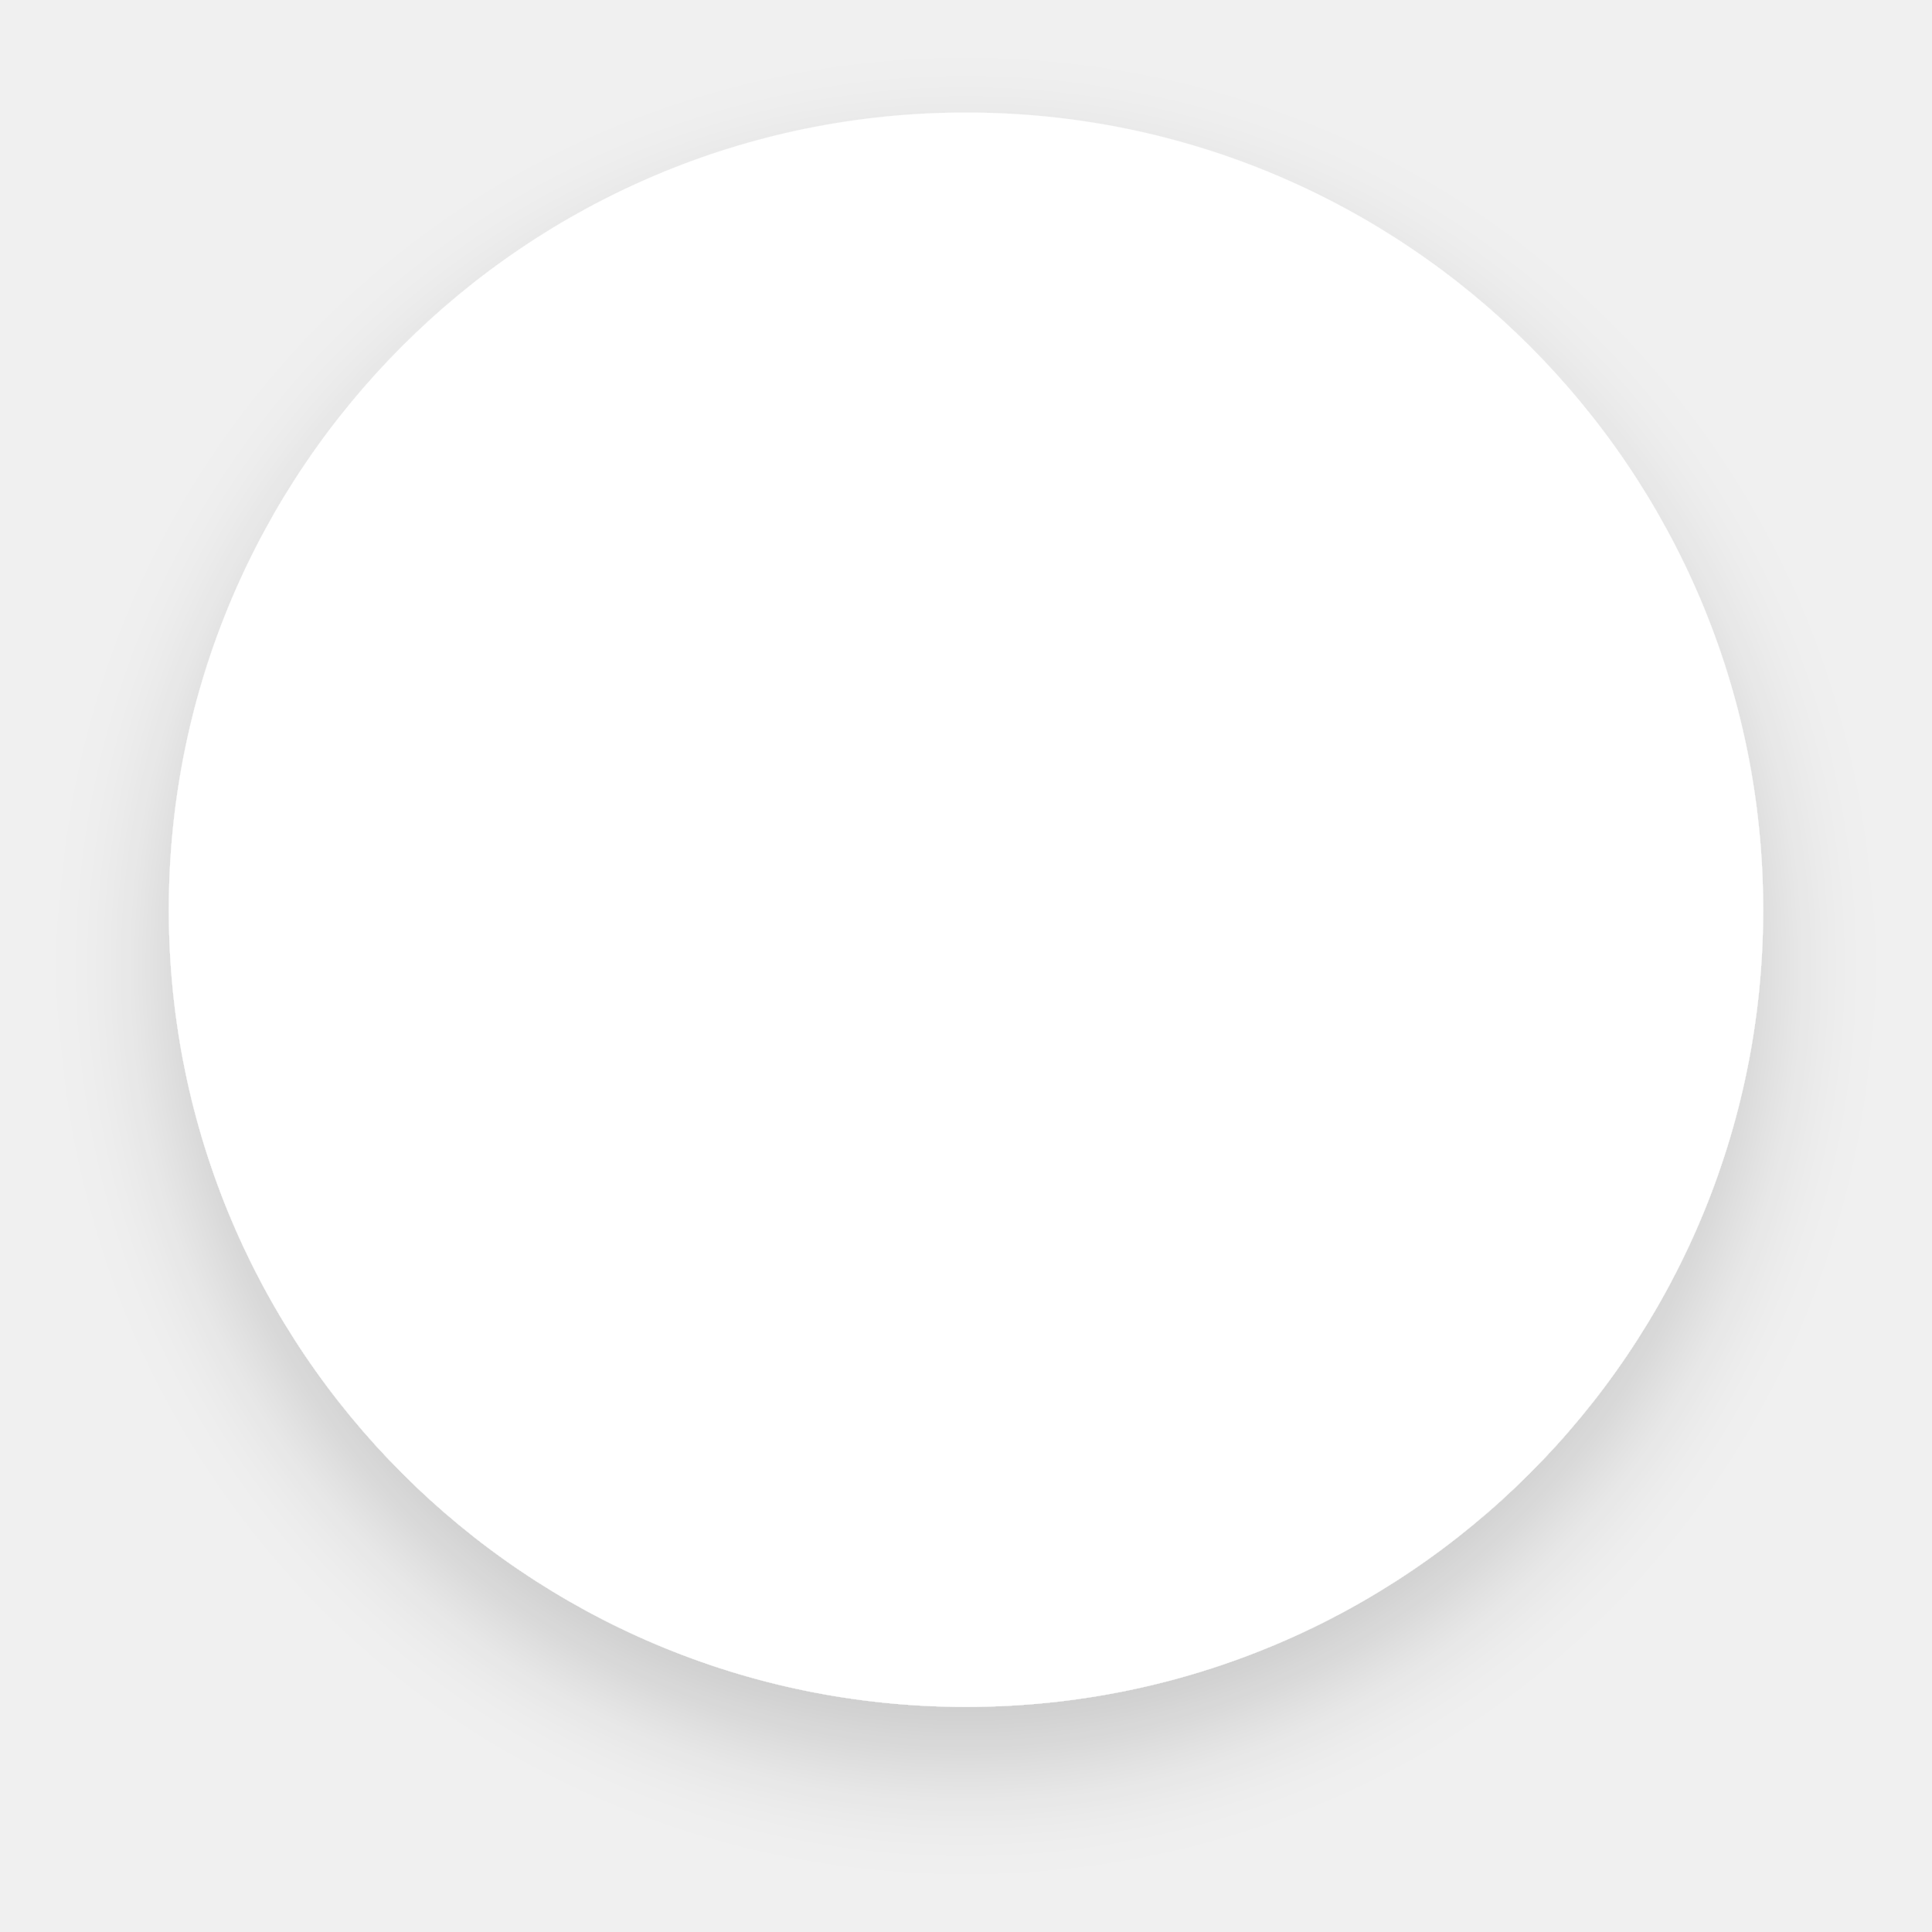
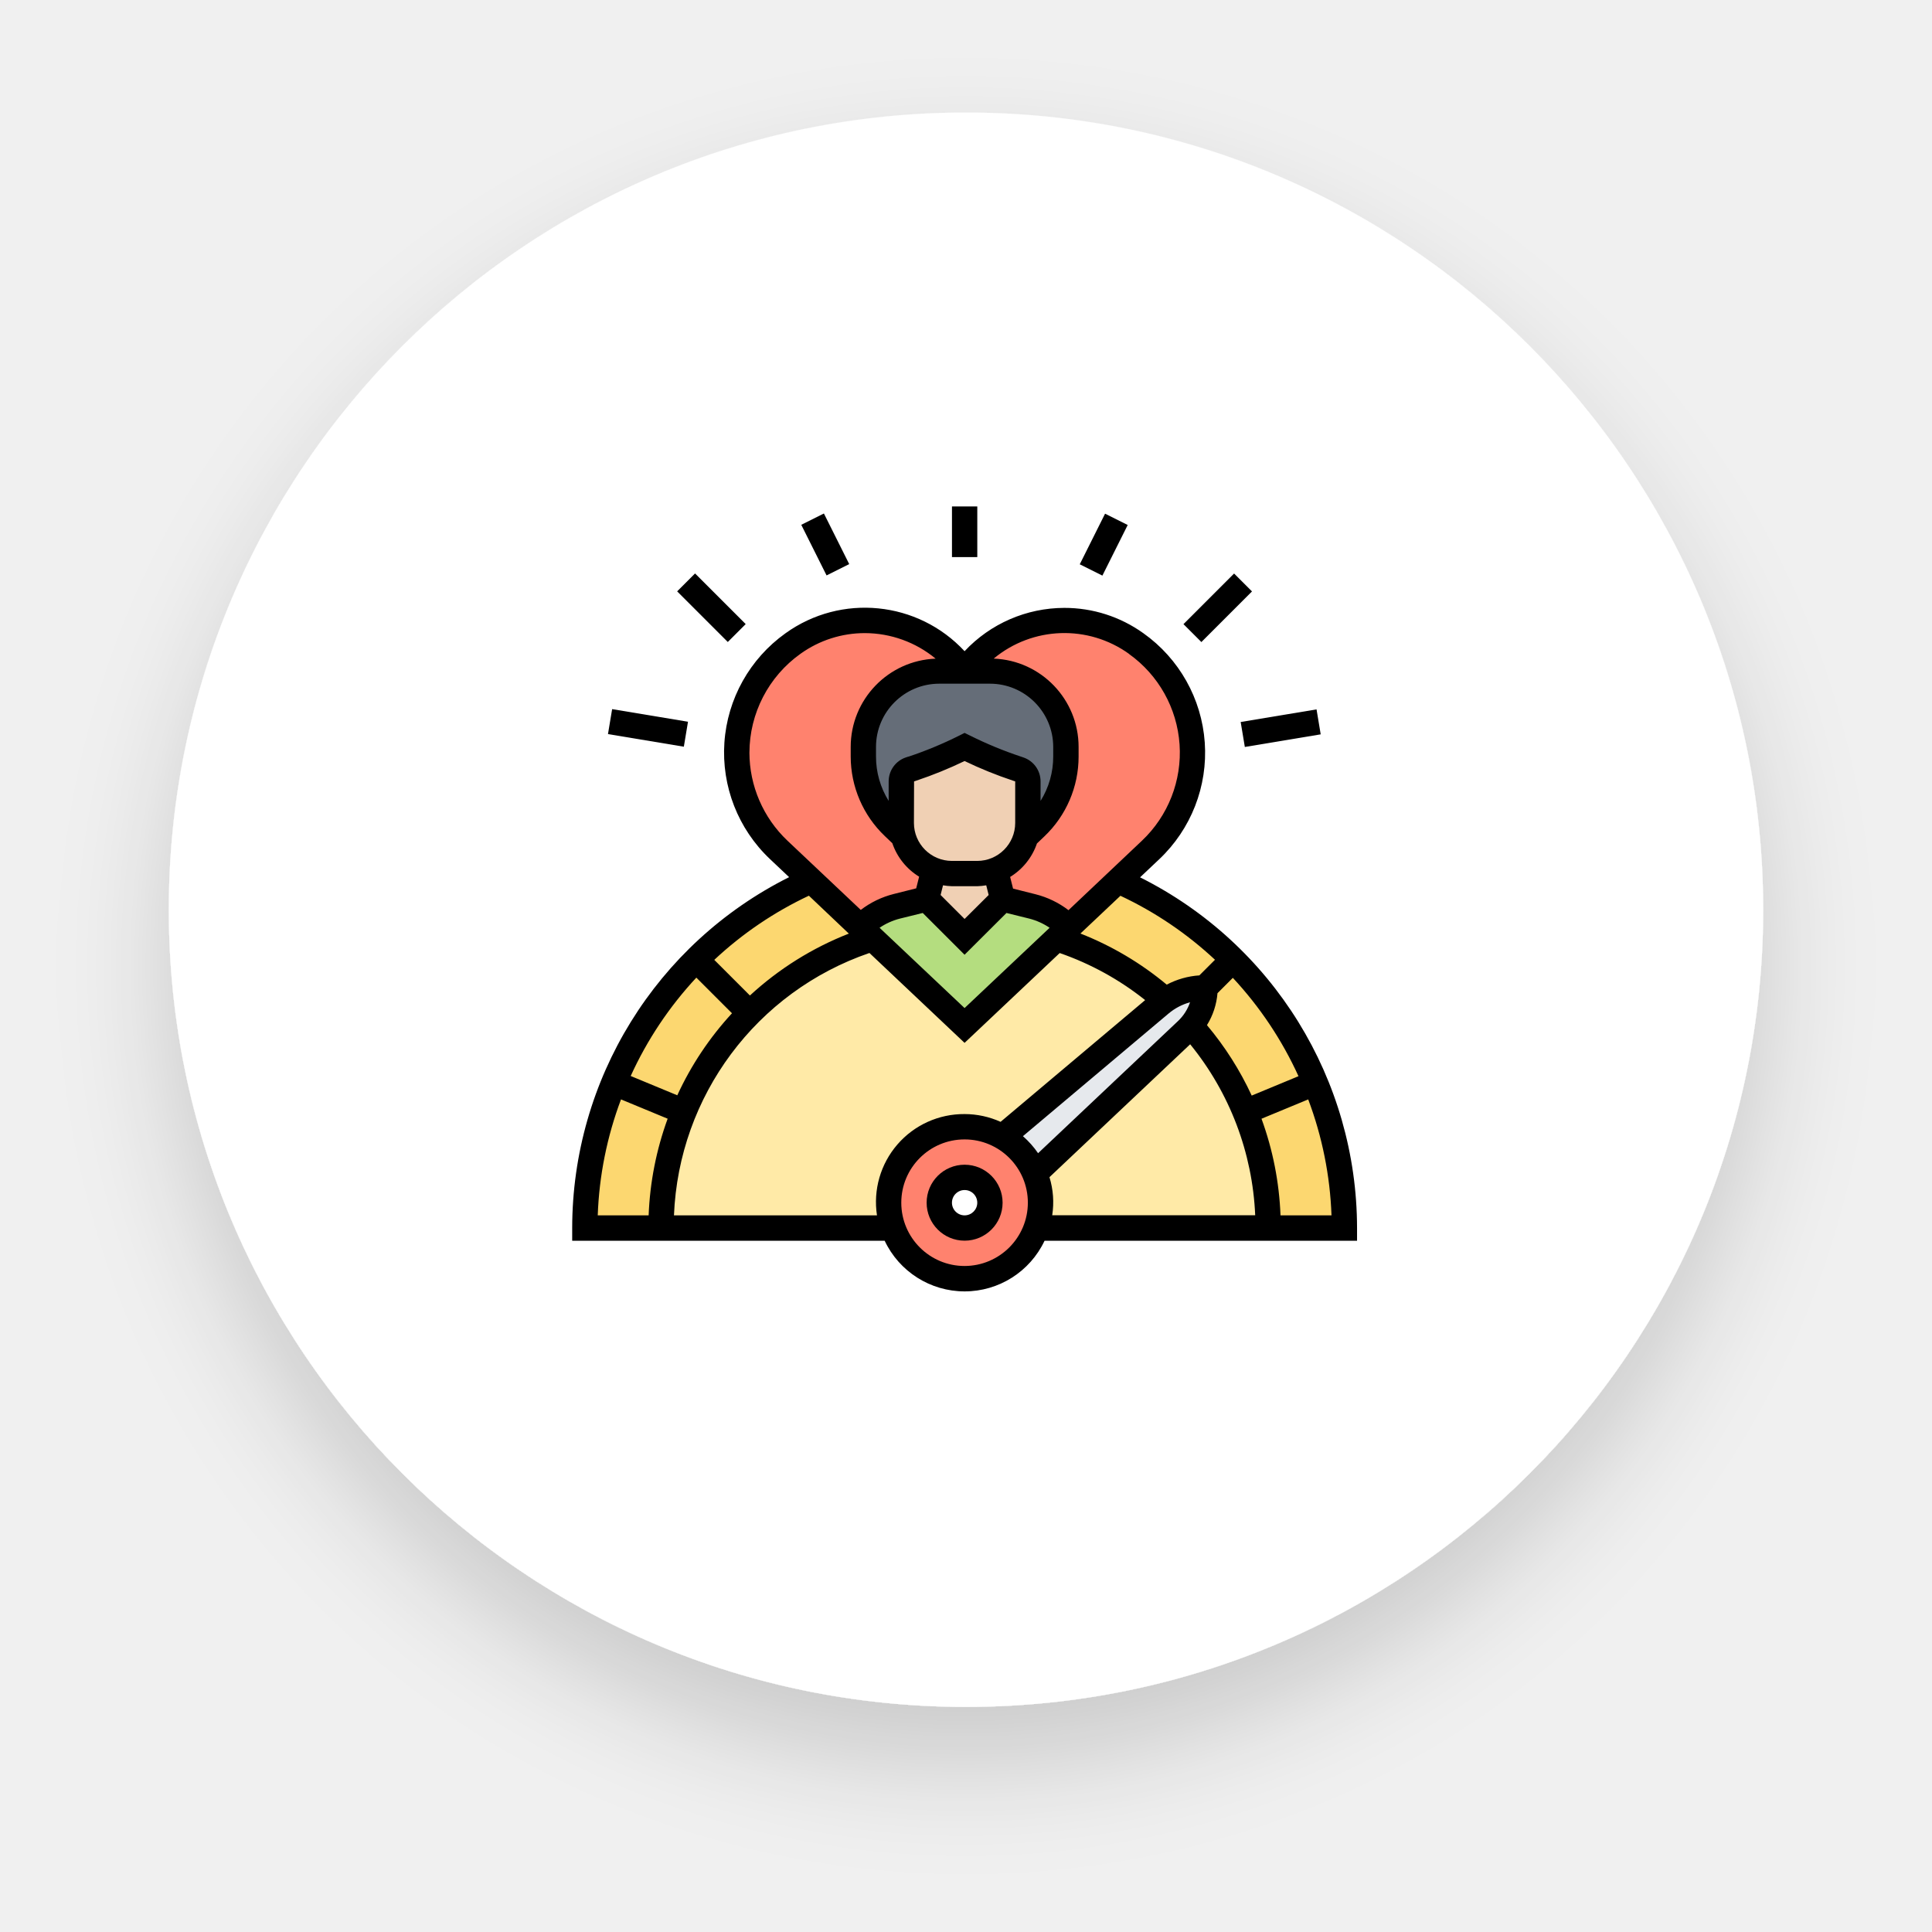
<svg xmlns="http://www.w3.org/2000/svg" width="103" height="103" viewBox="0 0 103 103">
  <defs>
    <filter id="Elipse_13737" x="0" y="0" width="103" height="103" filterUnits="userSpaceOnUse">
      <feOffset dy="3" input="SourceAlpha" />
      <feGaussianBlur stdDeviation="3" result="blur" />
      <feFlood flood-opacity="0.161" />
      <feComposite operator="in" in2="blur" />
      <feComposite in="SourceGraphic" />
    </filter>
  </defs>
-   <g id="Grupo_1186405" data-name="Grupo 1186405" transform="translate(9 6)">
-     <g transform="matrix(1, 0, 0, 1, -9, -6)" filter="url(#Elipse_13737)">
-       <circle id="Elipse_13737-2" data-name="Elipse 13737" cx="42.5" cy="42.5" r="42.5" transform="translate(9 6)" fill="#fff" />
+   <g id="Grupo_1186782" data-name="Grupo 1186782" transform="translate(-282 -3121)">
+     <g id="Grupo_1186405" data-name="Grupo 1186405" transform="translate(291 3127)">
+       <g transform="matrix(1, 0, 0, 1, -9, -6)" filter="url(#Elipse_13737)">
+         <circle id="Elipse_13737-2" data-name="Elipse 13737" cx="42.5" cy="42.5" r="42.5" transform="translate(9 6)" fill="#fff" />
+       </g>
+     </g>
+     <g id="la-satisfaccion-del-cliente" transform="translate(312.505 3148)">
+       <g id="Grupo_100676" data-name="Grupo 100676" transform="translate(0.675 6.074)">
+         <g id="Grupo_100665" data-name="Grupo 100665" transform="translate(0 13.869)">
+           <g id="Grupo_100663" data-name="Grupo 100663" transform="translate(25.16 0)">
+             <path id="Trazado_151307" data-name="Trazado 151307" d="M56.236,43.792A20.29,20.29,0,0,0,45.714,33.014L43.089,35.5l-.641.6a16.209,16.209,0,0,1,5.791,3.287,3.722,3.722,0,0,1,2.119-.668,3.131,3.131,0,0,1-.749,2.031,16.21,16.21,0,0,1,4.124,10.791h4.049a20.041,20.041,0,0,0-1.545-7.748Z" transform="translate(-42.448 -33.014)" fill="#fcd770" />
+           </g>
+           <g id="Grupo_100664" data-name="Grupo 100664">
+             <path id="Trazado_151308" data-name="Trazado 151308" d="M14.228,33.014A20.291,20.291,0,0,0,3.707,43.792a20.041,20.041,0,0,0-1.545,7.748H6.211a16.18,16.18,0,0,1,1.228-6.2h.007a15.97,15.97,0,0,1,3.509-5.257,16.151,16.151,0,0,1,6.54-3.989l-.641-.6Z" transform="translate(-2.161 -33.014)" fill="#fcd770" />
+           </g>
+         </g>
+         <g id="Grupo_100666" data-name="Grupo 100666" transform="translate(23.992 21.603)">
+           <path id="Trazado_151309" data-name="Trazado 151309" d="M53.03,56.189H40.652a4.084,4.084,0,0,0-.074-2.9l8.1-7.653a2.58,2.58,0,0,0,.229-.243A16.21,16.21,0,0,1,53.03,56.189Z" transform="translate(-40.578 -45.398)" fill="#ffeaa7" />
+         </g>
+         <g id="Grupo_100667" data-name="Grupo 100667" transform="translate(4.049 16.953)">
+           <path id="Trazado_151310" data-name="Trazado 151310" d="M35.546,41.239q-.132.091-.263.2L26.86,48.534a4.008,4.008,0,0,0-2.018-.54,4.054,4.054,0,0,0-3.82,5.4H8.645a16.18,16.18,0,0,1,1.228-6.2H9.88a15.97,15.97,0,0,1,3.509-5.257,16.151,16.151,0,0,1,6.54-3.989L24.842,42.6l4.913-4.643A16.209,16.209,0,0,1,35.546,41.239Z" transform="translate(-8.645 -37.952)" fill="#ffeaa7" />
+         </g>
+         <g id="Grupo_100668" data-name="Grupo 100668" transform="translate(16.197 26.995)">
+           <path id="Trazado_151311" data-name="Trazado 151311" d="M35.892,56.536a4.051,4.051,0,1,1-3.746-2.5,4.008,4.008,0,0,1,2.018.54A4.085,4.085,0,0,1,35.892,56.536Zm-2.4,1.545a1.35,1.35,0,1,0-1.35,1.35A1.354,1.354,0,0,0,33.5,58.082Z" transform="translate(-28.097 -54.032)" fill="#ff826e" />
+         </g>
+         <g id="Grupo_100669" data-name="Grupo 100669" transform="translate(22.264 19.572)">
+           <path id="Trazado_151312" data-name="Trazado 151312" d="M48.617,42.145a3.131,3.131,0,0,1-.749,2.031,2.58,2.58,0,0,1-.229.243l-8.1,7.653a4.085,4.085,0,0,0-1.728-1.964l8.423-7.093q.132-.111.263-.2A3.722,3.722,0,0,1,48.617,42.145Z" transform="translate(-37.812 -42.145)" fill="#e6e9ed" />
+         </g>
+         <g id="Grupo_100670" data-name="Grupo 100670" transform="translate(20.294 0)">
+           <path id="Trazado_151313" data-name="Trazado 151313" d="M46.757,17.852a7.153,7.153,0,0,1-2.234,5.19l-1.734,1.633-2.625,2.484-.02-.02a4.149,4.149,0,0,0-1.923-1.087l-1.586-.4-.385-1.525v-.007A2.7,2.7,0,0,0,37.9,22.273l.02.007.479-.459a5.155,5.155,0,0,0,1.613-3.759v-.506a4.044,4.044,0,0,0-.81-2.43,3.94,3.94,0,0,0-1.431-1.195,4.051,4.051,0,0,0-1.809-.425h-1.3v-.067A6.628,6.628,0,0,1,36.985,11.5a6.563,6.563,0,0,1,6.762.533l.02.013a7.109,7.109,0,0,1,2.99,5.8Z" transform="translate(-34.656 -10.806)" fill="#ff826e" />
+         </g>
+         <g id="Grupo_100671" data-name="Grupo 100671" transform="translate(14.692 14.848)">
+           <path id="Trazado_151314" data-name="Trazado 151314" d="M36.8,36.086l-.641.6L31.241,41.33l-4.913-4.643-.641-.6.02-.02a4.149,4.149,0,0,1,1.923-1.087l1.586-.4,2.025,2.025,2.025-2.025,1.586.4a4.149,4.149,0,0,1,1.923,1.087Z" transform="translate(-25.687 -34.581)" fill="#b4dd7f" />
+         </g>
+         <g id="Grupo_100672" data-name="Grupo 100672" transform="translate(14.847 2.7)">
+           <path id="Trazado_151315" data-name="Trazado 151315" d="M36.734,19.178v.506a5.155,5.155,0,0,1-1.613,3.759l-.479.459-.02-.007a2.454,2.454,0,0,0,.088-.668V21.014a.684.684,0,0,0-.459-.641l-.135-.04a20.81,20.81,0,0,1-2.781-1.154,20.81,20.81,0,0,1-2.781,1.154l-.135.04a.684.684,0,0,0-.459.641v2.214a2.454,2.454,0,0,0,.088.668l-.02.007-.479-.459a5.155,5.155,0,0,1-1.613-3.759v-.506a4.049,4.049,0,0,1,4.049-4.049h2.7a4.051,4.051,0,0,1,1.809.425,3.94,3.94,0,0,1,1.431,1.195A4.044,4.044,0,0,1,36.734,19.178Z" transform="translate(-25.935 -15.129)" fill="#656d78" />
+         </g>
+         <g id="Grupo_100673" data-name="Grupo 100673" transform="translate(16.872 6.749)">
+           <path id="Trazado_151316" data-name="Trazado 151316" d="M35.926,23.449v2.214a2.454,2.454,0,0,1-.088.668,2.7,2.7,0,0,1-1.647,1.849,2.557,2.557,0,0,1-.965.182h-1.35a2.557,2.557,0,0,1-.965-.182,2.7,2.7,0,0,1-1.647-1.849,2.454,2.454,0,0,1-.088-.668V23.449a.684.684,0,0,1,.459-.641l.135-.04a20.81,20.81,0,0,0,2.781-1.154,20.81,20.81,0,0,0,2.781,1.154l.135.04A.684.684,0,0,1,35.926,23.449Z" transform="translate(-29.177 -21.613)" fill="#f0d0b4" />
+         </g>
+         <g id="Grupo_100674" data-name="Grupo 100674" transform="translate(18.222 13.316)">
+           <path id="Trazado_151317" data-name="Trazado 151317" d="M35,32.134l.385,1.525-2.025,2.025L31.339,33.66l.385-1.525v-.007a2.557,2.557,0,0,0,.965.182h1.35A2.557,2.557,0,0,0,35,32.128Z" transform="translate(-31.339 -32.128)" fill="#f0d0b4" />
+         </g>
+         <g id="Grupo_100675" data-name="Grupo 100675" transform="translate(8.099)">
+           <path id="Trazado_151318" data-name="Trazado 151318" d="M27.23,13.439v.067h-1.3a4.049,4.049,0,0,0-4.049,4.049v.506a5.155,5.155,0,0,0,1.613,3.759l.479.459.02-.007a2.7,2.7,0,0,0,1.647,1.849v.007l-.385,1.525-1.586.4a4.149,4.149,0,0,0-1.923,1.087l-.02.02L19.1,24.675l-1.734-1.633a7.263,7.263,0,0,1-1.653-2.362,7.143,7.143,0,0,1,2.409-8.632l.02-.013a6.524,6.524,0,0,1,3.82-1.228,6.591,6.591,0,0,1,5.271,2.632Z" transform="translate(-15.129 -10.806)" fill="#ff826e" />
+         </g>
+       </g>
+       <g id="Grupo_100677" data-name="Grupo 100677" transform="translate(0 0)">
+         <path id="Trazado_151319" data-name="Trazado 151319" d="M33.363,57.274A2.025,2.025,0,1,0,35.388,59.3,2.027,2.027,0,0,0,33.363,57.274Zm0,2.7a.675.675,0,1,1,.675-.675A.675.675,0,0,1,33.363,59.974Z" transform="translate(-12.442 -22.18)" />
+         <path id="Trazado_151320" data-name="Trazado 151320" d="M42.924,42.8a20.936,20.936,0,0,0-11.568-18.7l1.021-.964a7.812,7.812,0,0,0-.843-12.049,7.211,7.211,0,0,0-4.217-1.352A7.3,7.3,0,0,0,22,12.044a7.253,7.253,0,0,0-9.551-.953,7.811,7.811,0,0,0-.824,12.035l1.021.964A20.938,20.938,0,0,0,1.081,42.8v.675H17.74a4.714,4.714,0,0,0,8.524,0h16.66Zm-8-10.823a3.825,3.825,0,0,0,.559-1.7l.819-.819a19.619,19.619,0,0,1,3.5,5.244l-2.494,1.033a16.8,16.8,0,0,0-2.384-3.753ZM25.111,37.9l7.766-6.54a3.026,3.026,0,0,1,1.144-.6,2.469,2.469,0,0,1-.64,1l-7.462,7.048A4.79,4.79,0,0,0,25.111,37.9Zm10.239-9.405-.832.832a4.361,4.361,0,0,0-1.741.494,16.721,16.721,0,0,0-4.6-2.725l2.132-2.013a19.536,19.536,0,0,1,5.042,3.412ZM19.007,17.662l-.13.043a1.348,1.348,0,0,0-.924,1.281v1.039a4.455,4.455,0,0,1-.675-2.368V17.15a3.374,3.374,0,0,1,3.374-3.374h2.7a3.375,3.375,0,0,1,3.374,3.374v.508a4.455,4.455,0,0,1-.675,2.368V18.986a1.347,1.347,0,0,0-.922-1.28L25,17.662A20.736,20.736,0,0,1,22.3,16.547L22,16.4l-.3.151a20.706,20.706,0,0,1-2.693,1.116Zm.3,1.324.131-.044A22,22,0,0,0,22,17.9a21.994,21.994,0,0,0,2.567,1.041l.132.044V21.2a2.027,2.027,0,0,1-2.025,2.025h-1.35A2.027,2.027,0,0,1,19.3,21.2Zm2.024,5.587h1.35a3.334,3.334,0,0,0,.474-.048l.129.516L22,26.319l-1.278-1.278.129-.516a3.334,3.334,0,0,0,.474.048ZM19.77,26,22,28.227,24.234,26l1.215.3a3.462,3.462,0,0,1,1.085.489L22,31.069l-4.532-4.28a3.439,3.439,0,0,1,1.085-.489Zm11-13.806a6.463,6.463,0,0,1,.682,9.957l-3.912,3.7a4.814,4.814,0,0,0-1.761-.85l-1.194-.3-.156-.622a3.37,3.37,0,0,0,1.429-1.784l.4-.381a5.871,5.871,0,0,0,1.821-4.247V17.15a4.713,4.713,0,0,0-4.526-4.712,5.9,5.9,0,0,1,7.219-.248Zm-20.24,5.258a6.488,6.488,0,0,1,2.725-5.272,5.875,5.875,0,0,1,3.433-1.1,5.936,5.936,0,0,1,3.768,1.361,4.713,4.713,0,0,0-4.527,4.713v.508A5.865,5.865,0,0,0,17.748,21.9l.4.381a3.368,3.368,0,0,0,1.429,1.784l-.156.622-1.194.3a4.814,4.814,0,0,0-1.761.85l-3.912-3.694a6.491,6.491,0,0,1-2.025-4.7Zm5.3,9.648a16.83,16.83,0,0,0-5.274,3.3l-1.9-1.9A19.535,19.535,0,0,1,13.7,25.079ZM6.684,35.72,4.2,34.691a19.619,19.619,0,0,1,3.5-5.244l1.9,1.9A16.792,16.792,0,0,0,6.684,35.72Zm-3,.219,2.486,1.029A16.907,16.907,0,0,0,5.157,42.12H2.443a19.515,19.515,0,0,1,1.241-6.182ZM6.507,42.12A15.445,15.445,0,0,1,16.928,28.133L22,32.925l5.071-4.789a15.366,15.366,0,0,1,4.556,2.509l-7.707,6.49A4.675,4.675,0,0,0,22,36.721a4.689,4.689,0,0,0-4.67,5.4ZM22,44.82a3.374,3.374,0,1,1,3.374-3.374A3.378,3.378,0,0,1,22,44.82Zm4.523-4.732L34.027,33a15.469,15.469,0,0,1,3.467,9.116H26.672a4.53,4.53,0,0,0-.147-2.033ZM38.843,42.12A16.864,16.864,0,0,0,37.83,36.97l2.49-1.031a19.516,19.516,0,0,1,1.242,6.182Z" transform="translate(-1.081 -4.327)" />
+         <path id="Trazado_151321" data-name="Trazado 151321" d="M33.5,1.081h1.35v2.7H33.5Z" transform="translate(-13.253 -1.081)" />
+         <path id="Trazado_151322" data-name="Trazado 151322" d="M0,0H1.349V4.1H0Z" transform="translate(1.908 12.136) rotate(-80.557)" />
+         <path id="Trazado_151323" data-name="Trazado 151323" d="M0,0H1.35V3.817H0Z" transform="translate(5.596 4.527) rotate(-45)" />
+         <path id="Trazado_151324" data-name="Trazado 151324" d="M0,0H1.349V3.017H0Z" transform="translate(12.213 0.979) rotate(-26.565)" />
+         <path id="Trazado_151325" data-name="Trazado 151325" d="M0,0H4.1V1.349H0Z" transform="translate(35.639 11.492) rotate(-9.443)" />
+         <path id="Trazado_151326" data-name="Trazado 151326" d="M0,0H3.817V1.35H0Z" transform="translate(32.589 6.275) rotate(-45)" />
+         <path id="Trazado_151327" data-name="Trazado 151327" d="M0,0H3.017V1.349H0Z" transform="translate(27.06 3.084) rotate(-63.435)" />
+       </g>
    </g>
  </g>
</svg>
